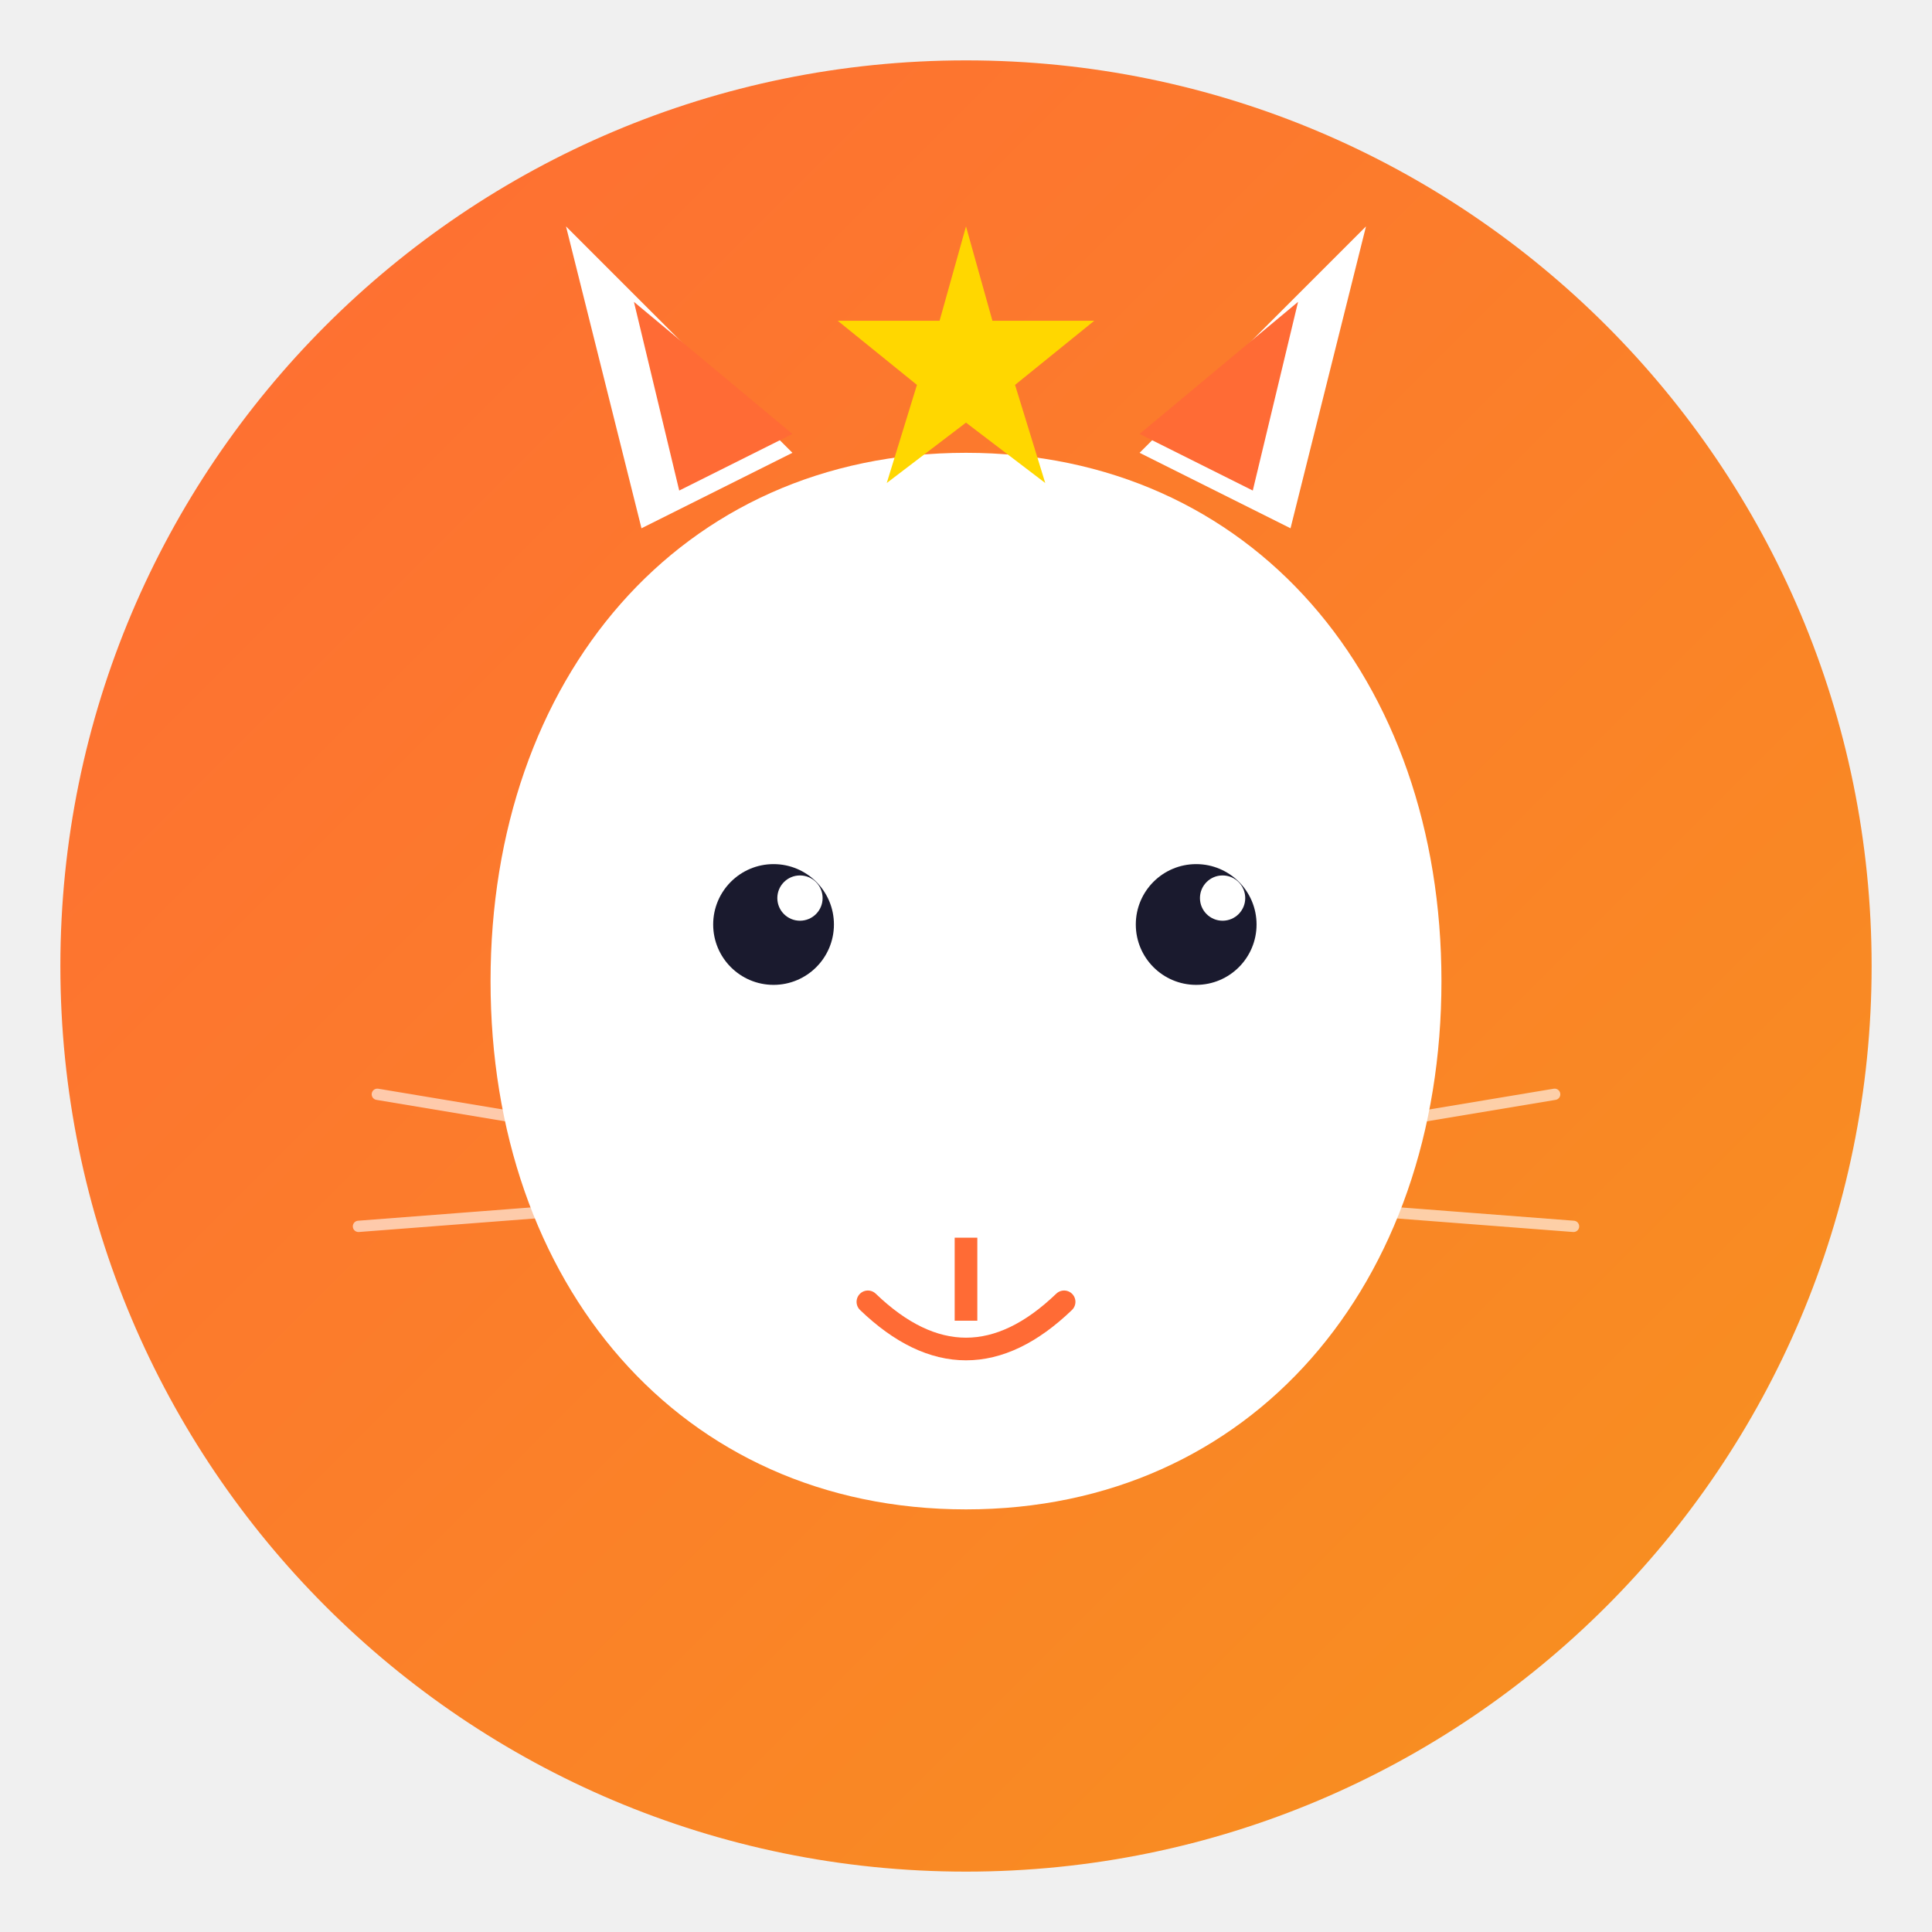
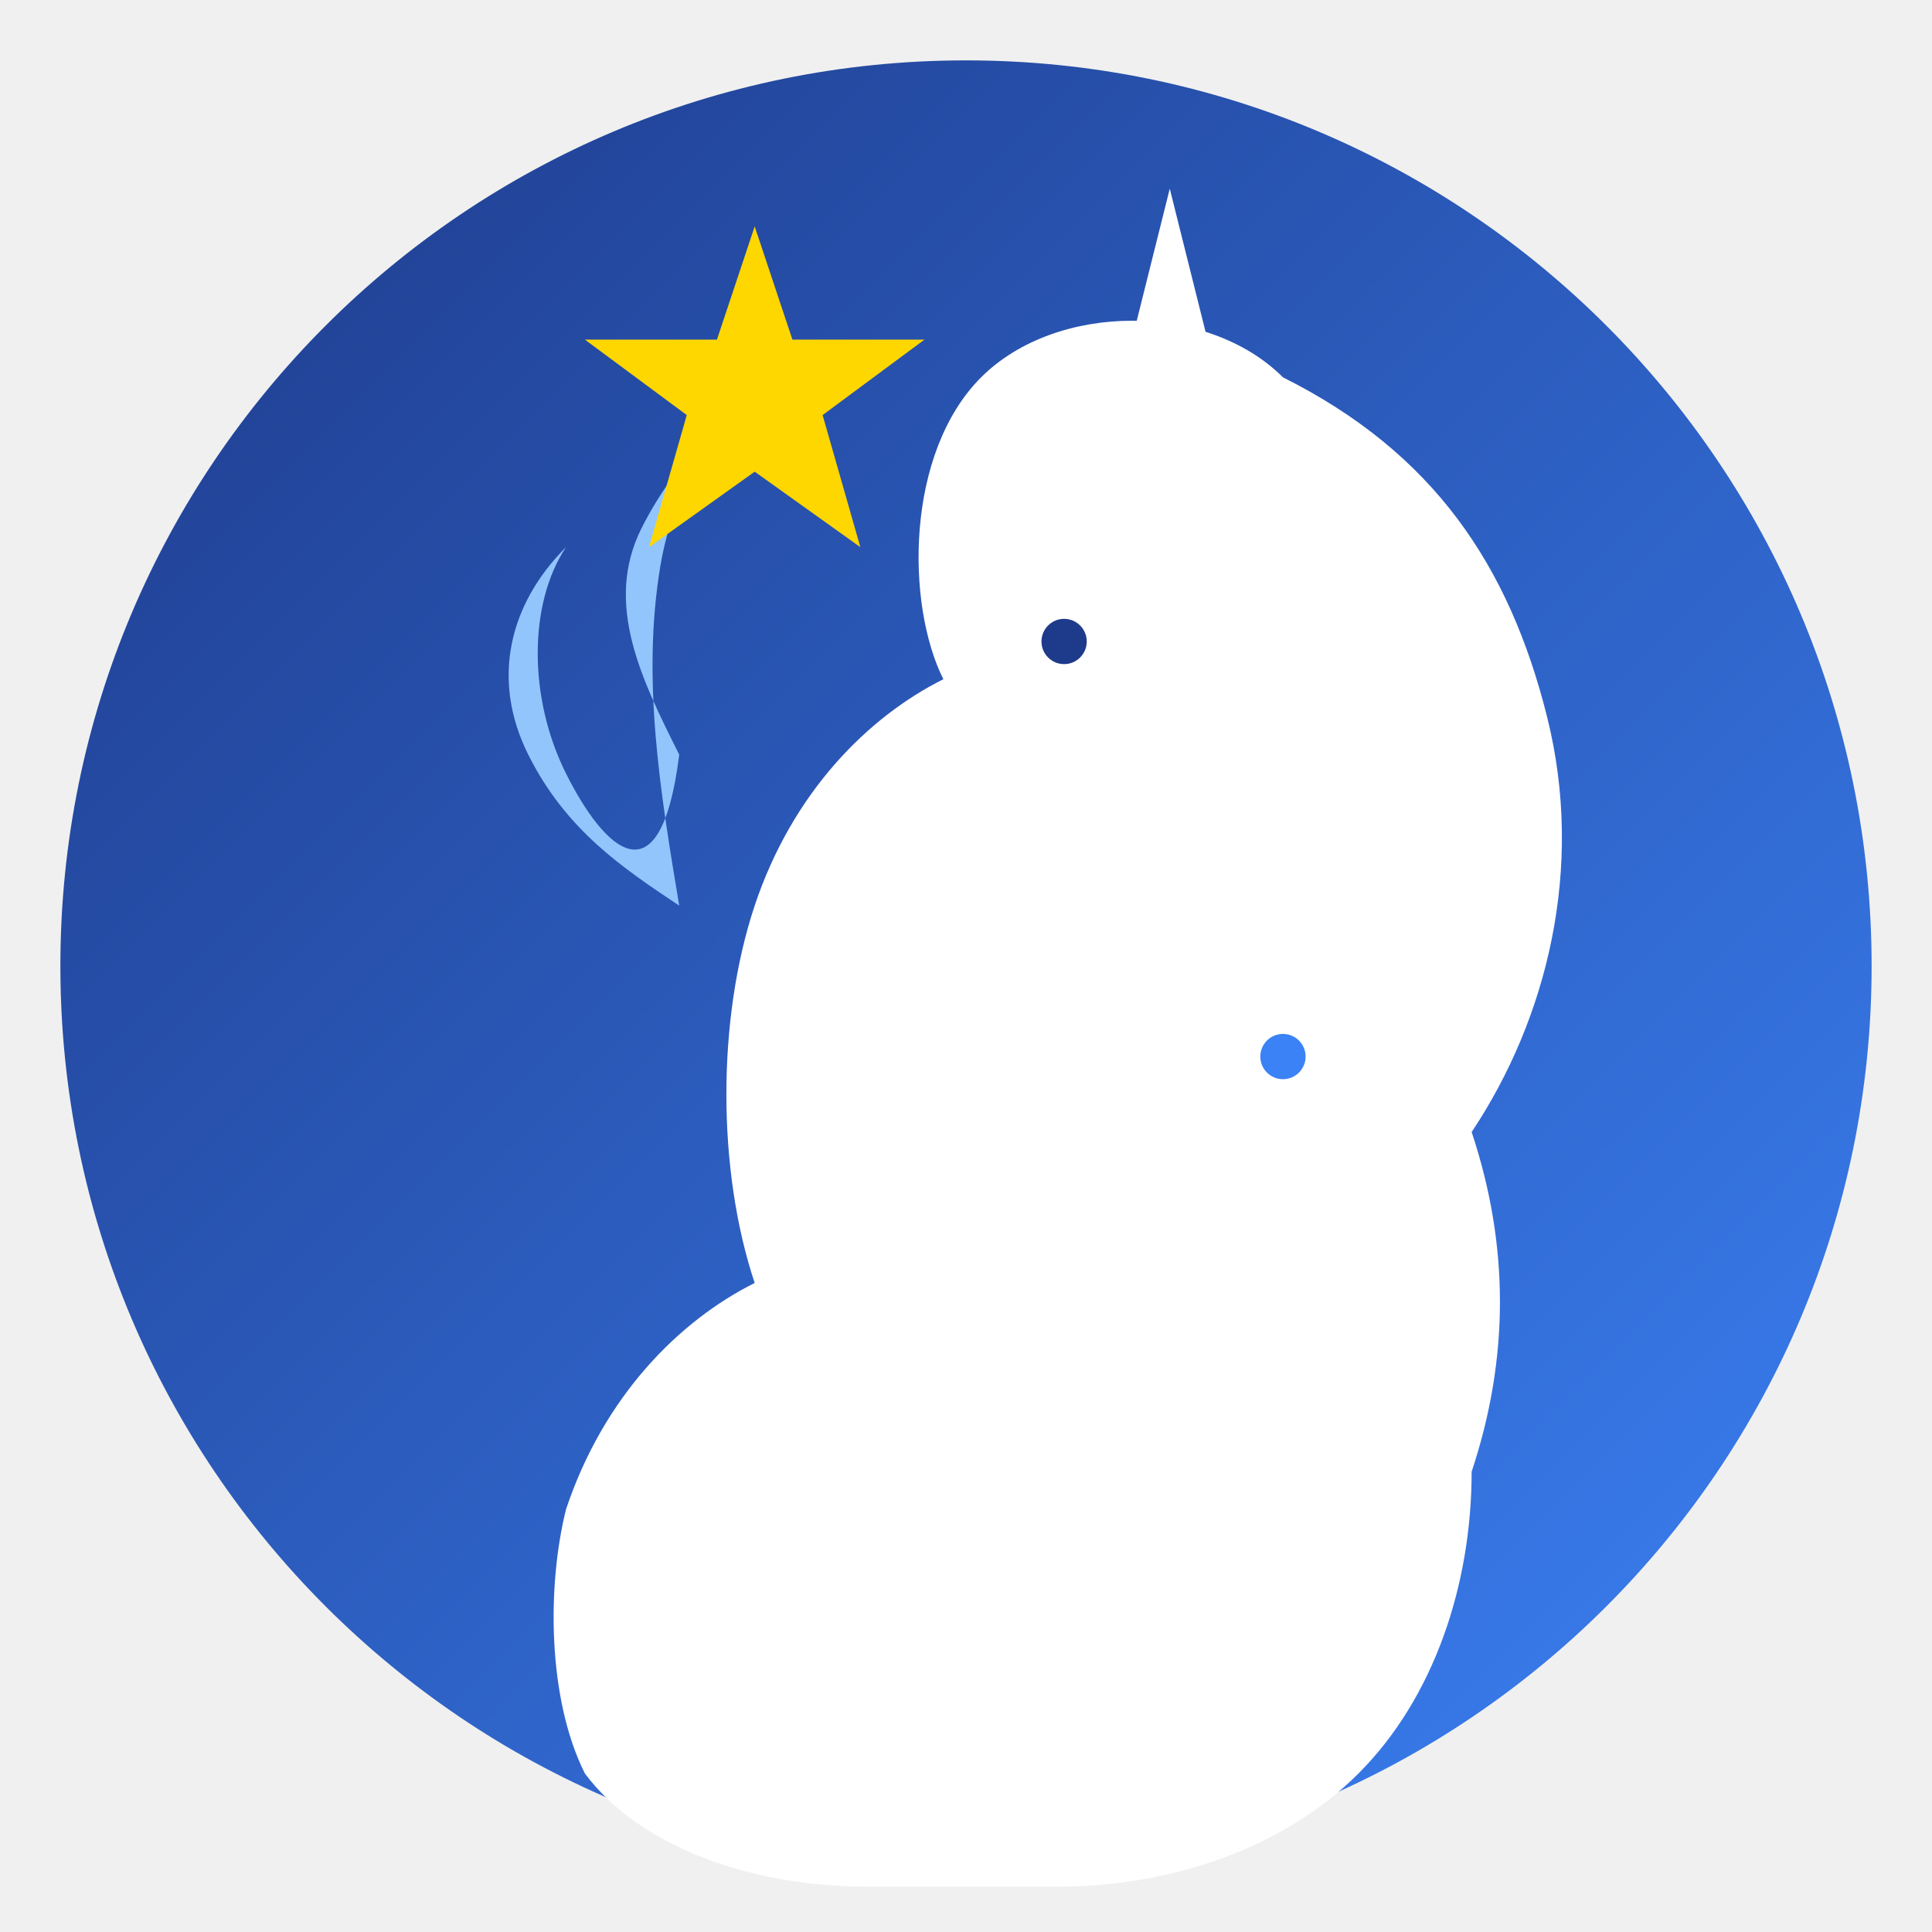
<svg xmlns="http://www.w3.org/2000/svg" viewBox="0 0 512 512">
  <defs>
    <linearGradient id="grad1" x1="0%" y1="0%" x2="100%" y2="100%">
-       <stop offset="0%" style="stop-color:#FF6B35;stop-opacity:1" />
-       <stop offset="100%" style="stop-color:#F7931E;stop-opacity:1" />
+       <stop offset="0%" style="stop-color:#1E3A8A;stop-opacity:1" />
+       <stop offset="100%" style="stop-color:#3B82F6;stop-opacity:1" />
    </linearGradient>
  </defs>
  <circle cx="256" cy="256" r="240" fill="url(#grad1)" />
  <g fill="#FFFFFF">
-     <path d="M256 120 C180 120 130 180 130 260 C130 340 180 400 256 400 C332 400 382 340 382 260 C382 180 332 120 256 120Z" />
-     <path d="M170 140 L150 60 L210 120Z" />
-     <path d="M342 140 L362 60 L302 120Z" />
-     <path d="M180 130 L168 80 L210 115Z" fill="#FF6B35" />
-     <path d="M332 130 L344 80 L302 115Z" fill="#FF6B35" />
-     <ellipse cx="200" cy="240" rx="28" ry="35" />
-     <ellipse cx="312" cy="240" rx="28" ry="35" />
-     <circle cx="205" cy="245" r="16" fill="#1a1a2e" />
-     <circle cx="317" cy="245" r="16" fill="#1a1a2e" />
-     <circle cx="212" cy="238" r="6" fill="white" />
-     <circle cx="324" cy="238" r="6" fill="white" />
-     <ellipse cx="256" cy="310" rx="22" ry="18" />
-     <path d="M256 328 L256 350" stroke="#FF6B35" stroke-width="6" fill="none" />
-     <path d="M230 345 Q256 370 282 345" stroke="#FF6B35" stroke-width="6" fill="none" stroke-linecap="round" />
-     <g stroke="#FFFFFF" stroke-width="3" stroke-linecap="round" opacity="0.6">
-       <line x1="160" y1="300" x2="100" y2="290" />
-       <line x1="160" y1="320" x2="95" y2="325" />
-       <line x1="352" y1="300" x2="412" y2="290" />
-       <line x1="352" y1="320" x2="417" y2="325" />
-     </g>
+     <path d="M340 100 C320 80 280 80 260 100 C240 120 240 160 250 180 C230 190 210 210 200 240 C190 270 190 310 200 340 C180 350 160 370 150 400 C145 420 145 450 155 470 C170 490 200 500 230 500 L280 500 C310 500 340 490 360 470 C380 450 390 420 390 390 C400 360 400 330 390 300 C410 270 420 230 410 190 C400 150 380 120 340 100Z" />
+     <ellipse cx="280" cy="170" rx="12" ry="14" />
+     <circle cx="282" cy="170" r="6" fill="#1E3A8A" />
+     <path d="M300 90 L310 50 L320 90Z" />
+     <path d="M180 200 C170 180 160 160 170 140 C180 120 200 100 220 90 C200 100 180 120 175 150 C170 180 175 210 180 240 C165 230 150 220 140 200 C130 180 135 160 150 145 C140 160 140 185 150 205 C160 225 175 240 180 200Z" fill="#93C5FD" />
+     <circle cx="340" cy="280" r="6" fill="#3B82F6" />
  </g>
  <g fill="#FFD700">
-     <polygon points="256,60 263,85 290,85 269,102 277,128 256,112 235,128 243,102 222,85 249,85" />
+     <polygon points="200,60 210,90 245,90 218,110 228,145 200,125 172,145 182,110 155,90 190,90" />
  </g>
</svg>
